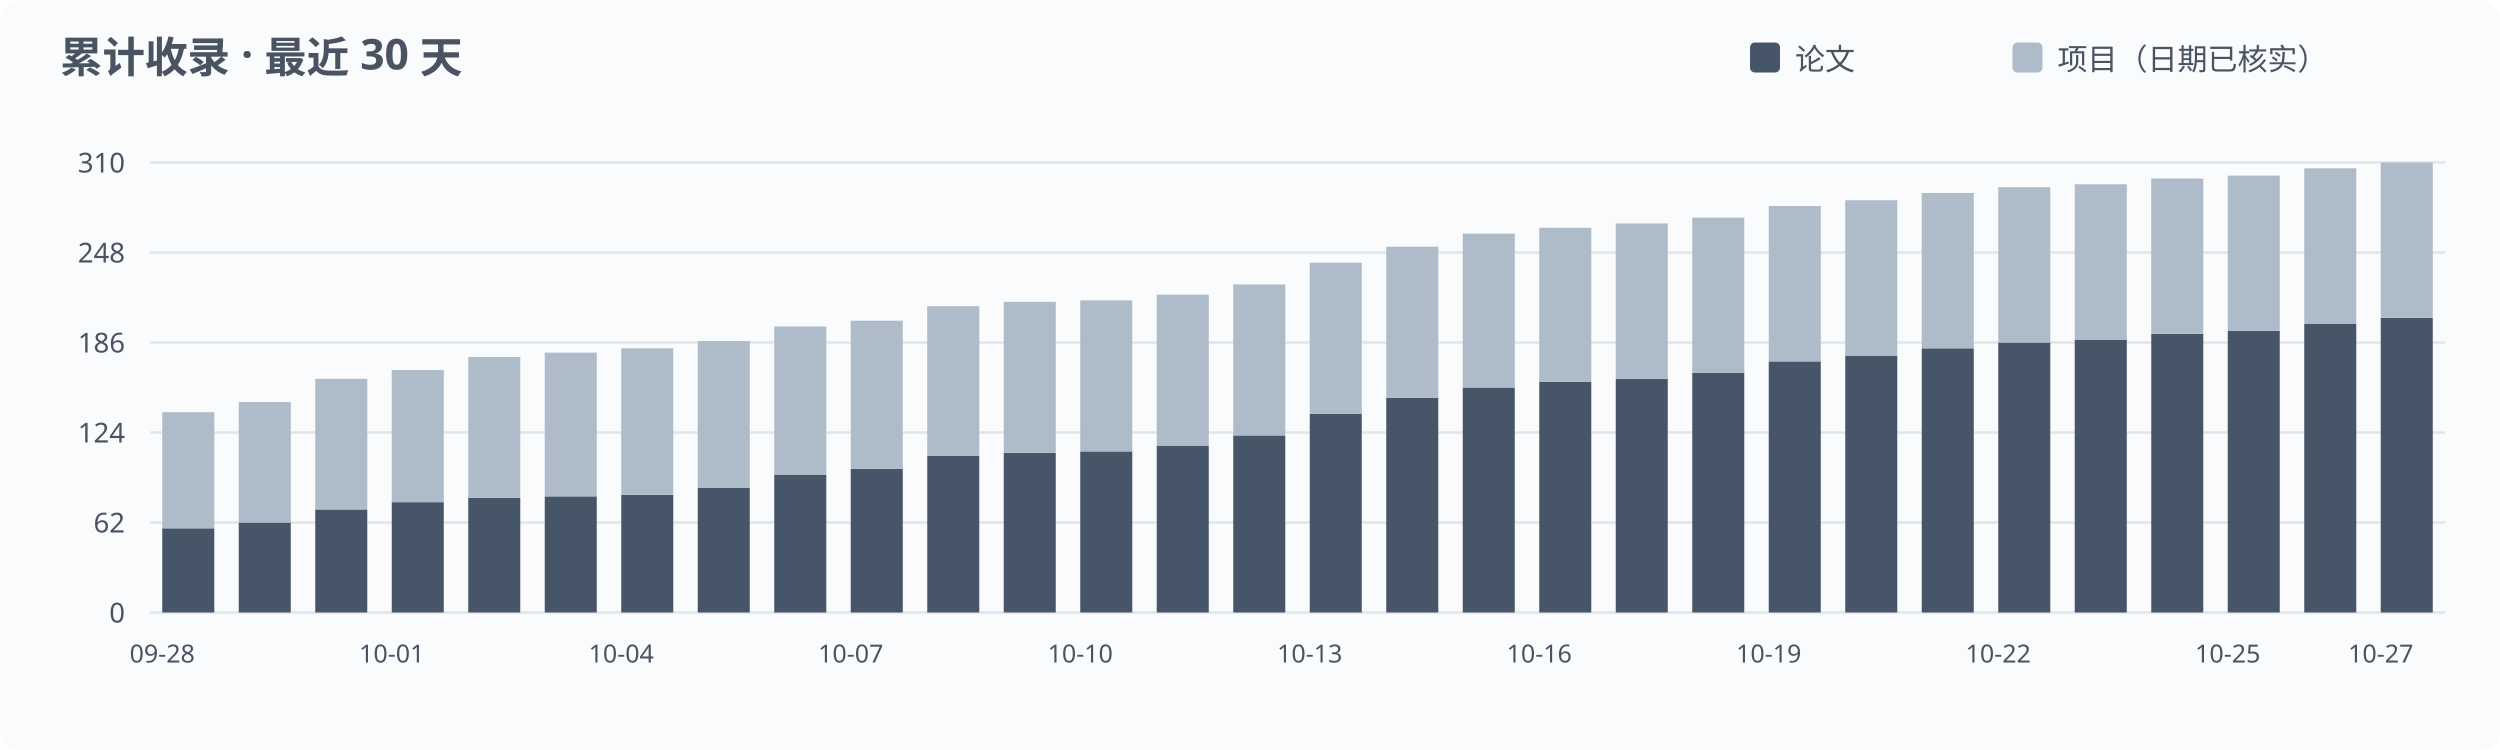
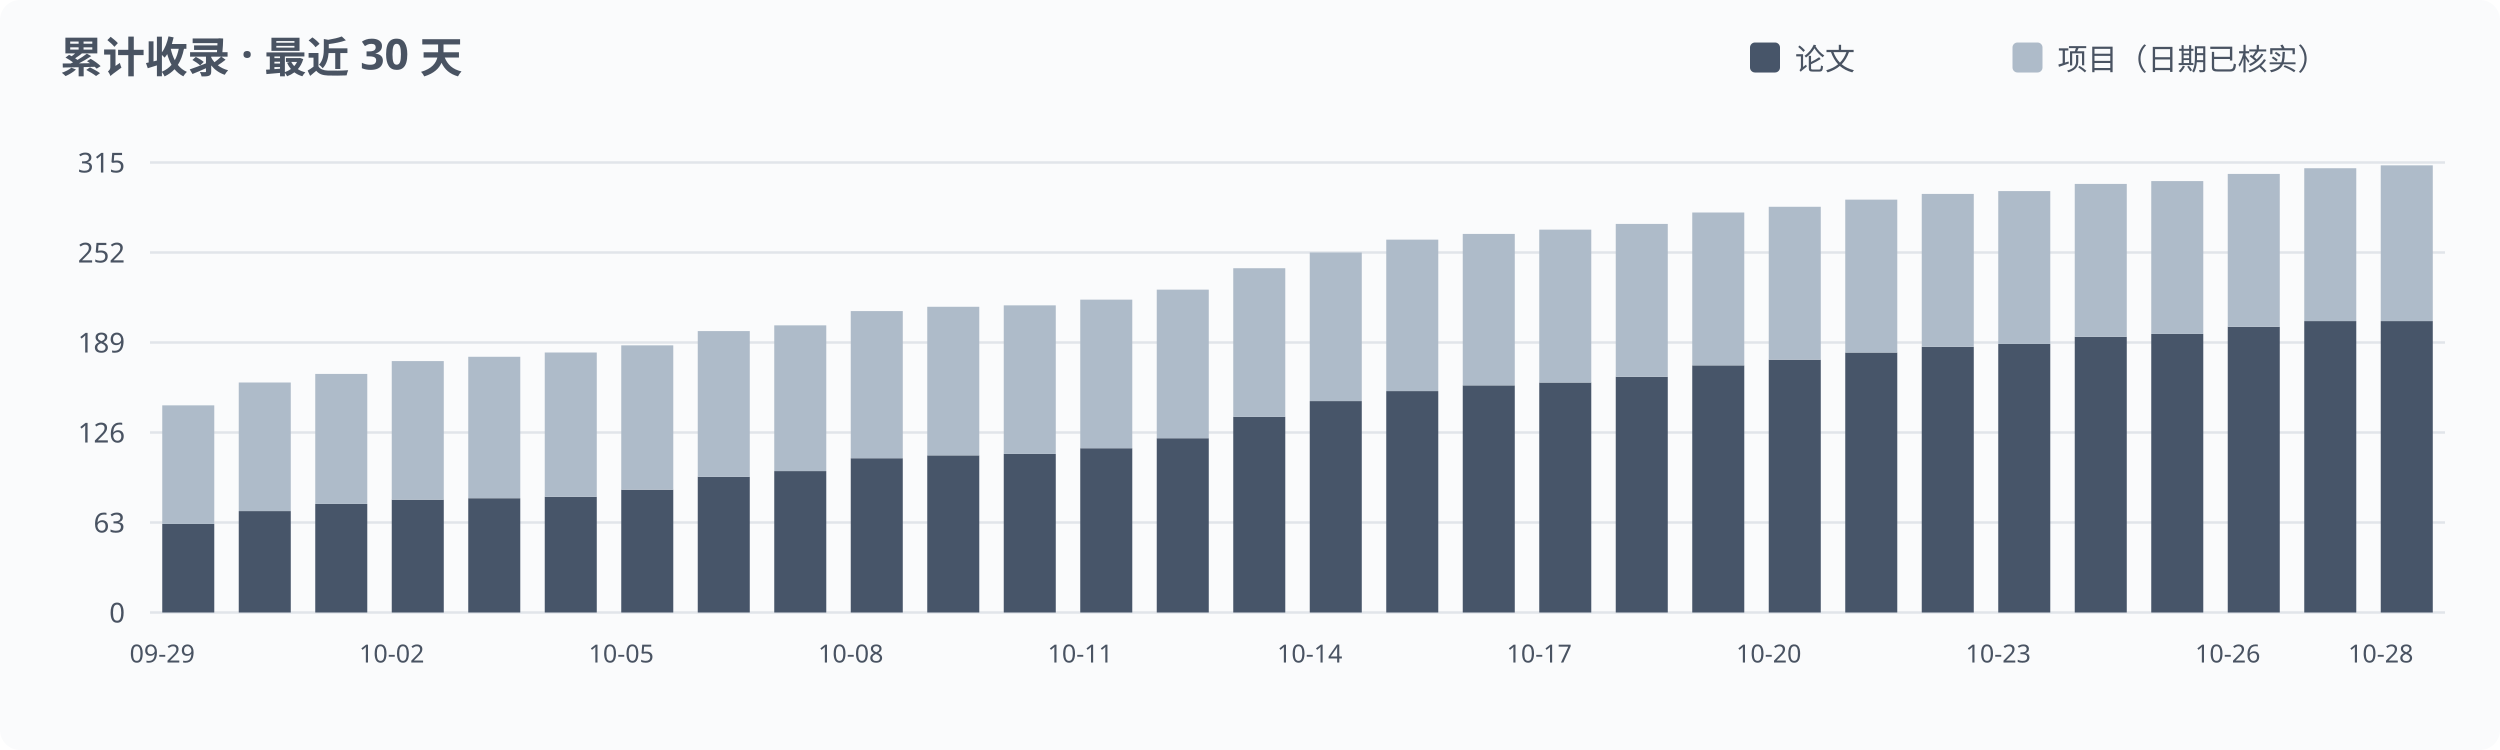
<svg xmlns="http://www.w3.org/2000/svg" width="1000" height="300" viewBox="0 0 1000 300" role="img" aria-labelledby="title desc">
  <rect width="100%" height="100%" rx="8" fill="#fafbfc" />
  <g font-family="system-ui,sans-serif" fill="#495362">
    <text x="24" y="29" font-size="17" font-weight="600">累计收录 · 最近 30 天</text>
    <rect x="700" y="17" width="12" height="12" rx="2" fill="#475569" />
    <text x="718" y="28" font-size="12">论文</text>
    <rect x="805" y="17" width="12" height="12" rx="2" fill="#aebbc9" />
    <text x="823" y="28" font-size="12">项目（日期已核实）</text>
    <path d="M60 245.0H978" stroke="#e1e5ea" />
    <text x="50" y="249.0" text-anchor="end" font-size="11">0</text>
    <path d="M60 209.0H978" stroke="#e1e5ea" />
-     <text x="50" y="213.0" text-anchor="end" font-size="11">62</text>
+     <text x="50" y="213.0" text-anchor="end" font-size="11">63</text>
    <path d="M60 173.0H978" stroke="#e1e5ea" />
-     <text x="50" y="177.0" text-anchor="end" font-size="11">124</text>
+     <text x="50" y="177.0" text-anchor="end" font-size="11">126</text>
    <path d="M60 137.0H978" stroke="#e1e5ea" />
-     <text x="50" y="141.0" text-anchor="end" font-size="11">186</text>
+     <text x="50" y="141.0" text-anchor="end" font-size="11">189</text>
    <path d="M60 101.0H978" stroke="#e1e5ea" />
-     <text x="50" y="105.0" text-anchor="end" font-size="11">248</text>
+     <text x="50" y="105.0" text-anchor="end" font-size="11">252</text>
    <path d="M60 65.0H978" stroke="#e1e5ea" />
-     <text x="50" y="69.0" text-anchor="end" font-size="11">310</text>
-     <rect x="64.90" y="211.32" width="20.81" height="33.68" fill="#475569" />
-     <rect x="64.90" y="164.87" width="20.81" height="46.45" fill="#aebbc9" />
-     <text x="64.90" y="265" text-anchor="middle" font-size="10">09-28</text>
-     <rect x="95.50" y="209.00" width="20.81" height="36.00" fill="#475569" />
-     <rect x="95.50" y="160.81" width="20.81" height="48.19" fill="#aebbc9" />
-     <rect x="126.10" y="203.77" width="20.81" height="41.23" fill="#475569" />
-     <rect x="126.10" y="151.52" width="20.81" height="52.26" fill="#aebbc9" />
-     <rect x="156.70" y="200.87" width="20.81" height="44.13" fill="#475569" />
-     <rect x="156.70" y="148.03" width="20.81" height="52.84" fill="#aebbc9" />
-     <text x="156.70" y="265" text-anchor="middle" font-size="10">10-01</text>
-     <rect x="187.30" y="199.13" width="20.81" height="45.87" fill="#475569" />
-     <rect x="187.30" y="142.81" width="20.81" height="56.32" fill="#aebbc9" />
-     <rect x="217.90" y="198.55" width="20.81" height="46.45" fill="#475569" />
-     <rect x="217.90" y="141.06" width="20.81" height="57.48" fill="#aebbc9" />
-     <rect x="248.50" y="197.97" width="20.81" height="47.03" fill="#475569" />
-     <rect x="248.50" y="139.32" width="20.81" height="58.65" fill="#aebbc9" />
-     <text x="248.50" y="265" text-anchor="middle" font-size="10">10-04</text>
-     <rect x="279.10" y="195.06" width="20.81" height="49.94" fill="#475569" />
-     <rect x="279.10" y="136.42" width="20.81" height="58.65" fill="#aebbc9" />
-     <rect x="309.70" y="189.84" width="20.81" height="55.16" fill="#475569" />
-     <rect x="309.70" y="130.61" width="20.81" height="59.23" fill="#aebbc9" />
-     <rect x="340.30" y="187.52" width="20.81" height="57.48" fill="#475569" />
-     <rect x="340.30" y="128.29" width="20.81" height="59.23" fill="#aebbc9" />
-     <text x="340.30" y="265" text-anchor="middle" font-size="10">10-07</text>
-     <rect x="370.90" y="182.29" width="20.81" height="62.71" fill="#475569" />
-     <rect x="370.90" y="122.48" width="20.81" height="59.81" fill="#aebbc9" />
-     <rect x="401.50" y="181.13" width="20.81" height="63.87" fill="#475569" />
-     <rect x="401.50" y="120.74" width="20.81" height="60.39" fill="#aebbc9" />
-     <rect x="432.10" y="180.55" width="20.81" height="64.45" fill="#475569" />
-     <rect x="432.10" y="120.16" width="20.81" height="60.39" fill="#aebbc9" />
-     <text x="432.10" y="265" text-anchor="middle" font-size="10">10-10</text>
-     <rect x="462.70" y="178.23" width="20.81" height="66.77" fill="#475569" />
-     <rect x="462.70" y="117.84" width="20.81" height="60.39" fill="#aebbc9" />
-     <rect x="493.30" y="174.16" width="20.81" height="70.84" fill="#475569" />
-     <rect x="493.30" y="113.77" width="20.81" height="60.39" fill="#aebbc9" />
-     <rect x="523.90" y="165.45" width="20.81" height="79.55" fill="#475569" />
-     <rect x="523.90" y="105.06" width="20.81" height="60.39" fill="#aebbc9" />
-     <text x="523.90" y="265" text-anchor="middle" font-size="10">10-13</text>
-     <rect x="554.50" y="159.06" width="20.81" height="85.94" fill="#475569" />
-     <rect x="554.50" y="98.68" width="20.81" height="60.39" fill="#aebbc9" />
-     <rect x="585.10" y="155.00" width="20.81" height="90.00" fill="#475569" />
-     <rect x="585.10" y="93.45" width="20.81" height="61.55" fill="#aebbc9" />
-     <rect x="615.70" y="152.68" width="20.81" height="92.32" fill="#475569" />
-     <rect x="615.70" y="91.13" width="20.81" height="61.55" fill="#aebbc9" />
-     <text x="615.70" y="265" text-anchor="middle" font-size="10">10-16</text>
-     <rect x="646.30" y="151.52" width="20.81" height="93.48" fill="#475569" />
-     <rect x="646.30" y="89.39" width="20.81" height="62.13" fill="#aebbc9" />
-     <rect x="676.90" y="149.19" width="20.81" height="95.81" fill="#475569" />
-     <rect x="676.90" y="87.06" width="20.81" height="62.13" fill="#aebbc9" />
-     <rect x="707.50" y="144.55" width="20.81" height="100.45" fill="#475569" />
-     <rect x="707.50" y="82.42" width="20.81" height="62.13" fill="#aebbc9" />
-     <text x="707.50" y="265" text-anchor="middle" font-size="10">10-19</text>
-     <rect x="738.10" y="142.23" width="20.81" height="102.77" fill="#475569" />
-     <rect x="738.10" y="80.10" width="20.81" height="62.13" fill="#aebbc9" />
-     <rect x="768.70" y="139.32" width="20.81" height="105.68" fill="#475569" />
-     <rect x="768.70" y="77.19" width="20.81" height="62.13" fill="#aebbc9" />
-     <rect x="799.30" y="137.00" width="20.81" height="108.00" fill="#475569" />
-     <rect x="799.30" y="74.87" width="20.81" height="62.13" fill="#aebbc9" />
-     <text x="799.30" y="265" text-anchor="middle" font-size="10">10-22</text>
-     <rect x="829.90" y="135.84" width="20.81" height="109.16" fill="#475569" />
-     <rect x="829.90" y="73.71" width="20.81" height="62.13" fill="#aebbc9" />
-     <rect x="860.50" y="133.52" width="20.81" height="111.48" fill="#475569" />
-     <rect x="860.50" y="71.39" width="20.81" height="62.13" fill="#aebbc9" />
-     <rect x="891.10" y="132.35" width="20.81" height="112.65" fill="#475569" />
-     <rect x="891.10" y="70.23" width="20.81" height="62.13" fill="#aebbc9" />
-     <text x="891.10" y="265" text-anchor="middle" font-size="10">10-25</text>
-     <rect x="921.70" y="129.45" width="20.81" height="115.55" fill="#475569" />
-     <rect x="921.70" y="67.32" width="20.81" height="62.13" fill="#aebbc9" />
-     <rect x="952.30" y="127.13" width="20.81" height="117.87" fill="#475569" />
-     <rect x="952.30" y="65.00" width="20.81" height="62.13" fill="#aebbc9" />
-     <text x="952.30" y="265" text-anchor="middle" font-size="10">10-27</text>
+     <text x="50" y="69.0" text-anchor="end" font-size="11">315</text>
+     <rect x="64.90" y="209.57" width="20.81" height="35.43" fill="#475569" />
+     <rect x="64.90" y="162.14" width="20.81" height="47.43" fill="#aebbc9" />
+     <text x="64.90" y="265" text-anchor="middle" font-size="10">09-29</text>
+     <rect x="95.50" y="204.43" width="20.81" height="40.57" fill="#475569" />
+     <rect x="95.50" y="153.00" width="20.81" height="51.43" fill="#aebbc9" />
+     <rect x="126.10" y="201.57" width="20.81" height="43.43" fill="#475569" />
+     <rect x="126.10" y="149.57" width="20.81" height="52.00" fill="#aebbc9" />
+     <rect x="156.70" y="199.86" width="20.81" height="45.14" fill="#475569" />
+     <rect x="156.70" y="144.43" width="20.81" height="55.43" fill="#aebbc9" />
+     <text x="156.70" y="265" text-anchor="middle" font-size="10">10-02</text>
+     <rect x="187.30" y="199.29" width="20.81" height="45.71" fill="#475569" />
+     <rect x="187.30" y="142.71" width="20.81" height="56.57" fill="#aebbc9" />
+     <rect x="217.90" y="198.71" width="20.81" height="46.29" fill="#475569" />
+     <rect x="217.90" y="141.00" width="20.81" height="57.71" fill="#aebbc9" />
+     <rect x="248.50" y="195.86" width="20.81" height="49.14" fill="#475569" />
+     <rect x="248.50" y="138.14" width="20.81" height="57.71" fill="#aebbc9" />
+     <text x="248.50" y="265" text-anchor="middle" font-size="10">10-05</text>
+     <rect x="279.10" y="190.71" width="20.81" height="54.29" fill="#475569" />
+     <rect x="279.10" y="132.43" width="20.81" height="58.29" fill="#aebbc9" />
+     <rect x="309.70" y="188.43" width="20.81" height="56.57" fill="#475569" />
+     <rect x="309.70" y="130.14" width="20.81" height="58.29" fill="#aebbc9" />
+     <rect x="340.30" y="183.29" width="20.81" height="61.71" fill="#475569" />
+     <rect x="340.30" y="124.43" width="20.81" height="58.86" fill="#aebbc9" />
+     <text x="340.30" y="265" text-anchor="middle" font-size="10">10-08</text>
+     <rect x="370.90" y="182.14" width="20.81" height="62.86" fill="#475569" />
+     <rect x="370.90" y="122.71" width="20.81" height="59.43" fill="#aebbc9" />
+     <rect x="401.50" y="181.57" width="20.81" height="63.43" fill="#475569" />
+     <rect x="401.50" y="122.14" width="20.81" height="59.43" fill="#aebbc9" />
+     <rect x="432.10" y="179.29" width="20.81" height="65.71" fill="#475569" />
+     <rect x="432.10" y="119.86" width="20.81" height="59.43" fill="#aebbc9" />
+     <text x="432.10" y="265" text-anchor="middle" font-size="10">10-11</text>
+     <rect x="462.70" y="175.29" width="20.81" height="69.71" fill="#475569" />
+     <rect x="462.70" y="115.86" width="20.81" height="59.43" fill="#aebbc9" />
+     <rect x="493.30" y="166.71" width="20.81" height="78.29" fill="#475569" />
+     <rect x="493.30" y="107.29" width="20.81" height="59.43" fill="#aebbc9" />
+     <rect x="523.90" y="160.43" width="20.81" height="84.57" fill="#475569" />
+     <rect x="523.90" y="101.00" width="20.81" height="59.43" fill="#aebbc9" />
+     <text x="523.90" y="265" text-anchor="middle" font-size="10">10-14</text>
+     <rect x="554.50" y="156.43" width="20.81" height="88.57" fill="#475569" />
+     <rect x="554.50" y="95.86" width="20.81" height="60.57" fill="#aebbc9" />
+     <rect x="585.10" y="154.14" width="20.81" height="90.86" fill="#475569" />
+     <rect x="585.10" y="93.57" width="20.81" height="60.57" fill="#aebbc9" />
+     <rect x="615.70" y="153.00" width="20.81" height="92.00" fill="#475569" />
+     <rect x="615.70" y="91.86" width="20.81" height="61.14" fill="#aebbc9" />
+     <text x="615.70" y="265" text-anchor="middle" font-size="10">10-17</text>
+     <rect x="646.30" y="150.71" width="20.81" height="94.29" fill="#475569" />
+     <rect x="646.30" y="89.57" width="20.81" height="61.14" fill="#aebbc9" />
+     <rect x="676.90" y="146.14" width="20.81" height="98.86" fill="#475569" />
+     <rect x="676.90" y="85.00" width="20.81" height="61.14" fill="#aebbc9" />
+     <rect x="707.50" y="143.86" width="20.81" height="101.14" fill="#475569" />
+     <rect x="707.50" y="82.71" width="20.81" height="61.14" fill="#aebbc9" />
+     <text x="707.50" y="265" text-anchor="middle" font-size="10">10-20</text>
+     <rect x="738.10" y="141.00" width="20.81" height="104.00" fill="#475569" />
+     <rect x="738.10" y="79.86" width="20.81" height="61.14" fill="#aebbc9" />
+     <rect x="768.70" y="138.71" width="20.81" height="106.29" fill="#475569" />
+     <rect x="768.70" y="77.57" width="20.81" height="61.14" fill="#aebbc9" />
+     <rect x="799.30" y="137.57" width="20.81" height="107.43" fill="#475569" />
+     <rect x="799.30" y="76.43" width="20.81" height="61.14" fill="#aebbc9" />
+     <text x="799.30" y="265" text-anchor="middle" font-size="10">10-23</text>
+     <rect x="829.90" y="134.71" width="20.81" height="110.29" fill="#475569" />
+     <rect x="829.90" y="73.57" width="20.81" height="61.14" fill="#aebbc9" />
+     <rect x="860.50" y="133.57" width="20.81" height="111.43" fill="#475569" />
+     <rect x="860.50" y="72.43" width="20.81" height="61.14" fill="#aebbc9" />
+     <rect x="891.10" y="130.71" width="20.81" height="114.29" fill="#475569" />
+     <rect x="891.10" y="69.57" width="20.81" height="61.14" fill="#aebbc9" />
+     <text x="891.10" y="265" text-anchor="middle" font-size="10">10-26</text>
+     <rect x="921.70" y="128.43" width="20.81" height="116.57" fill="#475569" />
+     <rect x="921.70" y="67.29" width="20.81" height="61.14" fill="#aebbc9" />
+     <rect x="952.30" y="128.43" width="20.81" height="116.57" fill="#475569" />
+     <rect x="952.30" y="66.14" width="20.81" height="62.29" fill="#aebbc9" />
+     <text x="952.30" y="265" text-anchor="middle" font-size="10">10-28</text>
  </g>
</svg>
